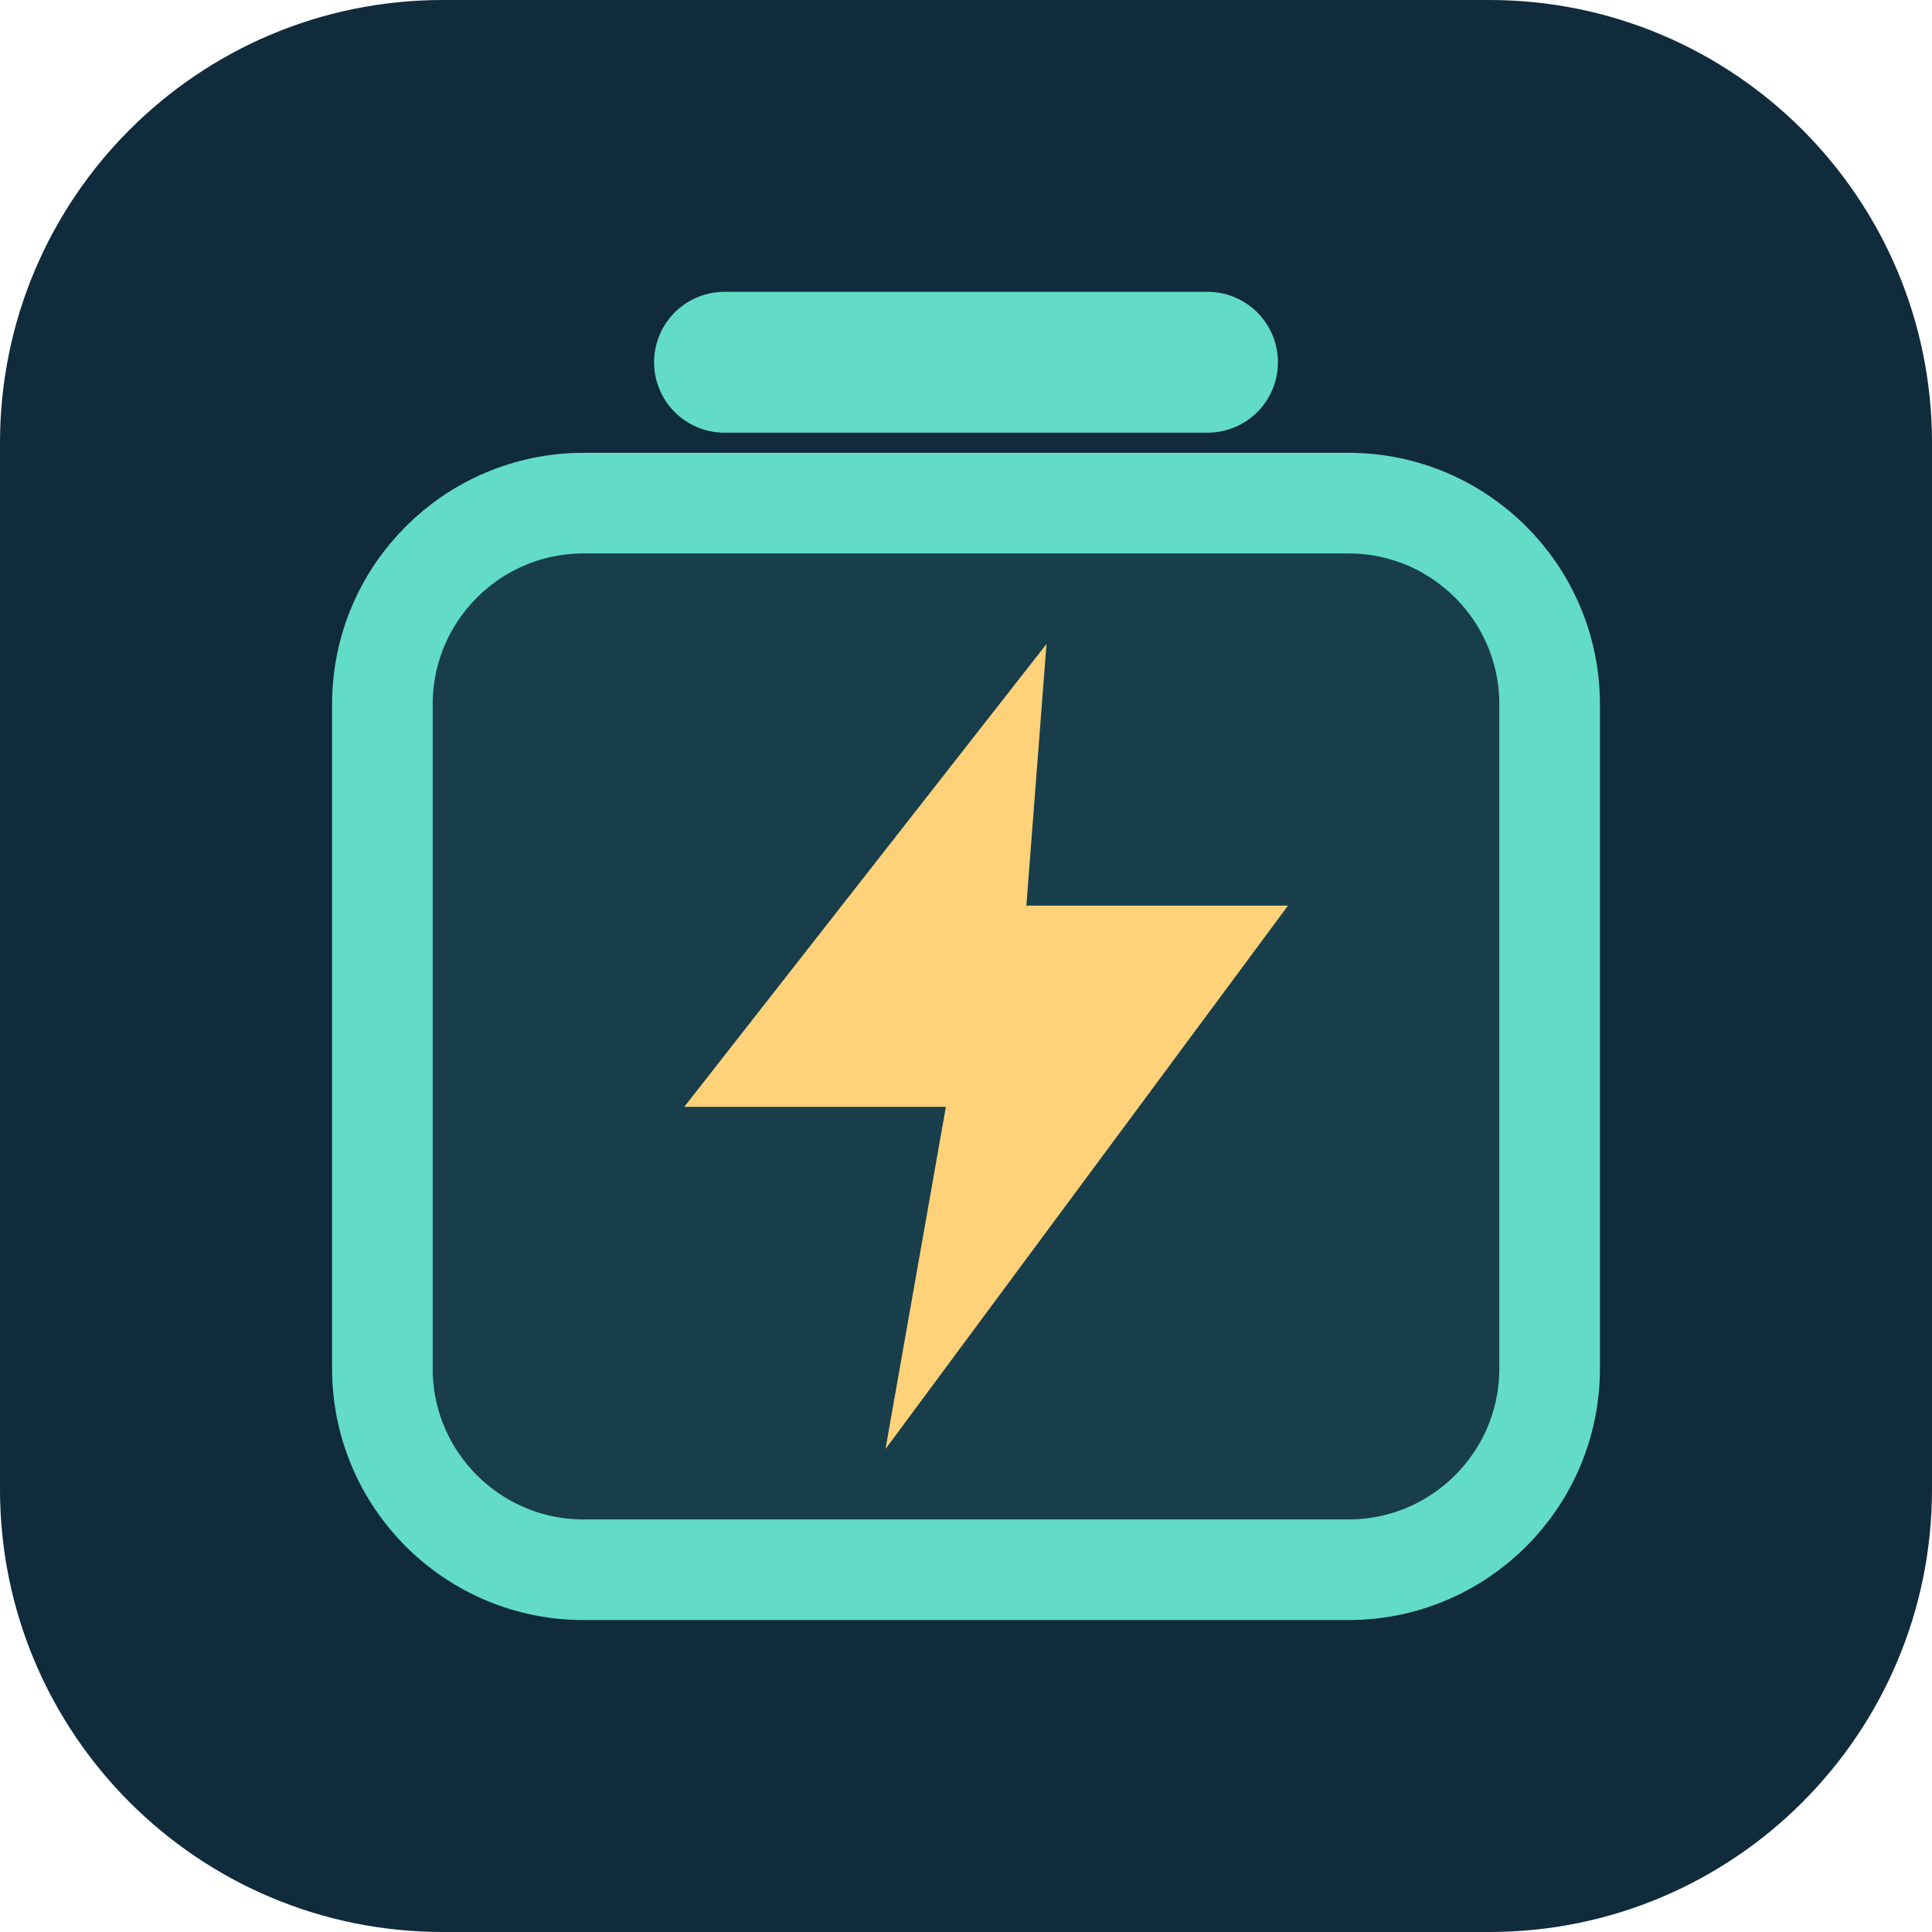
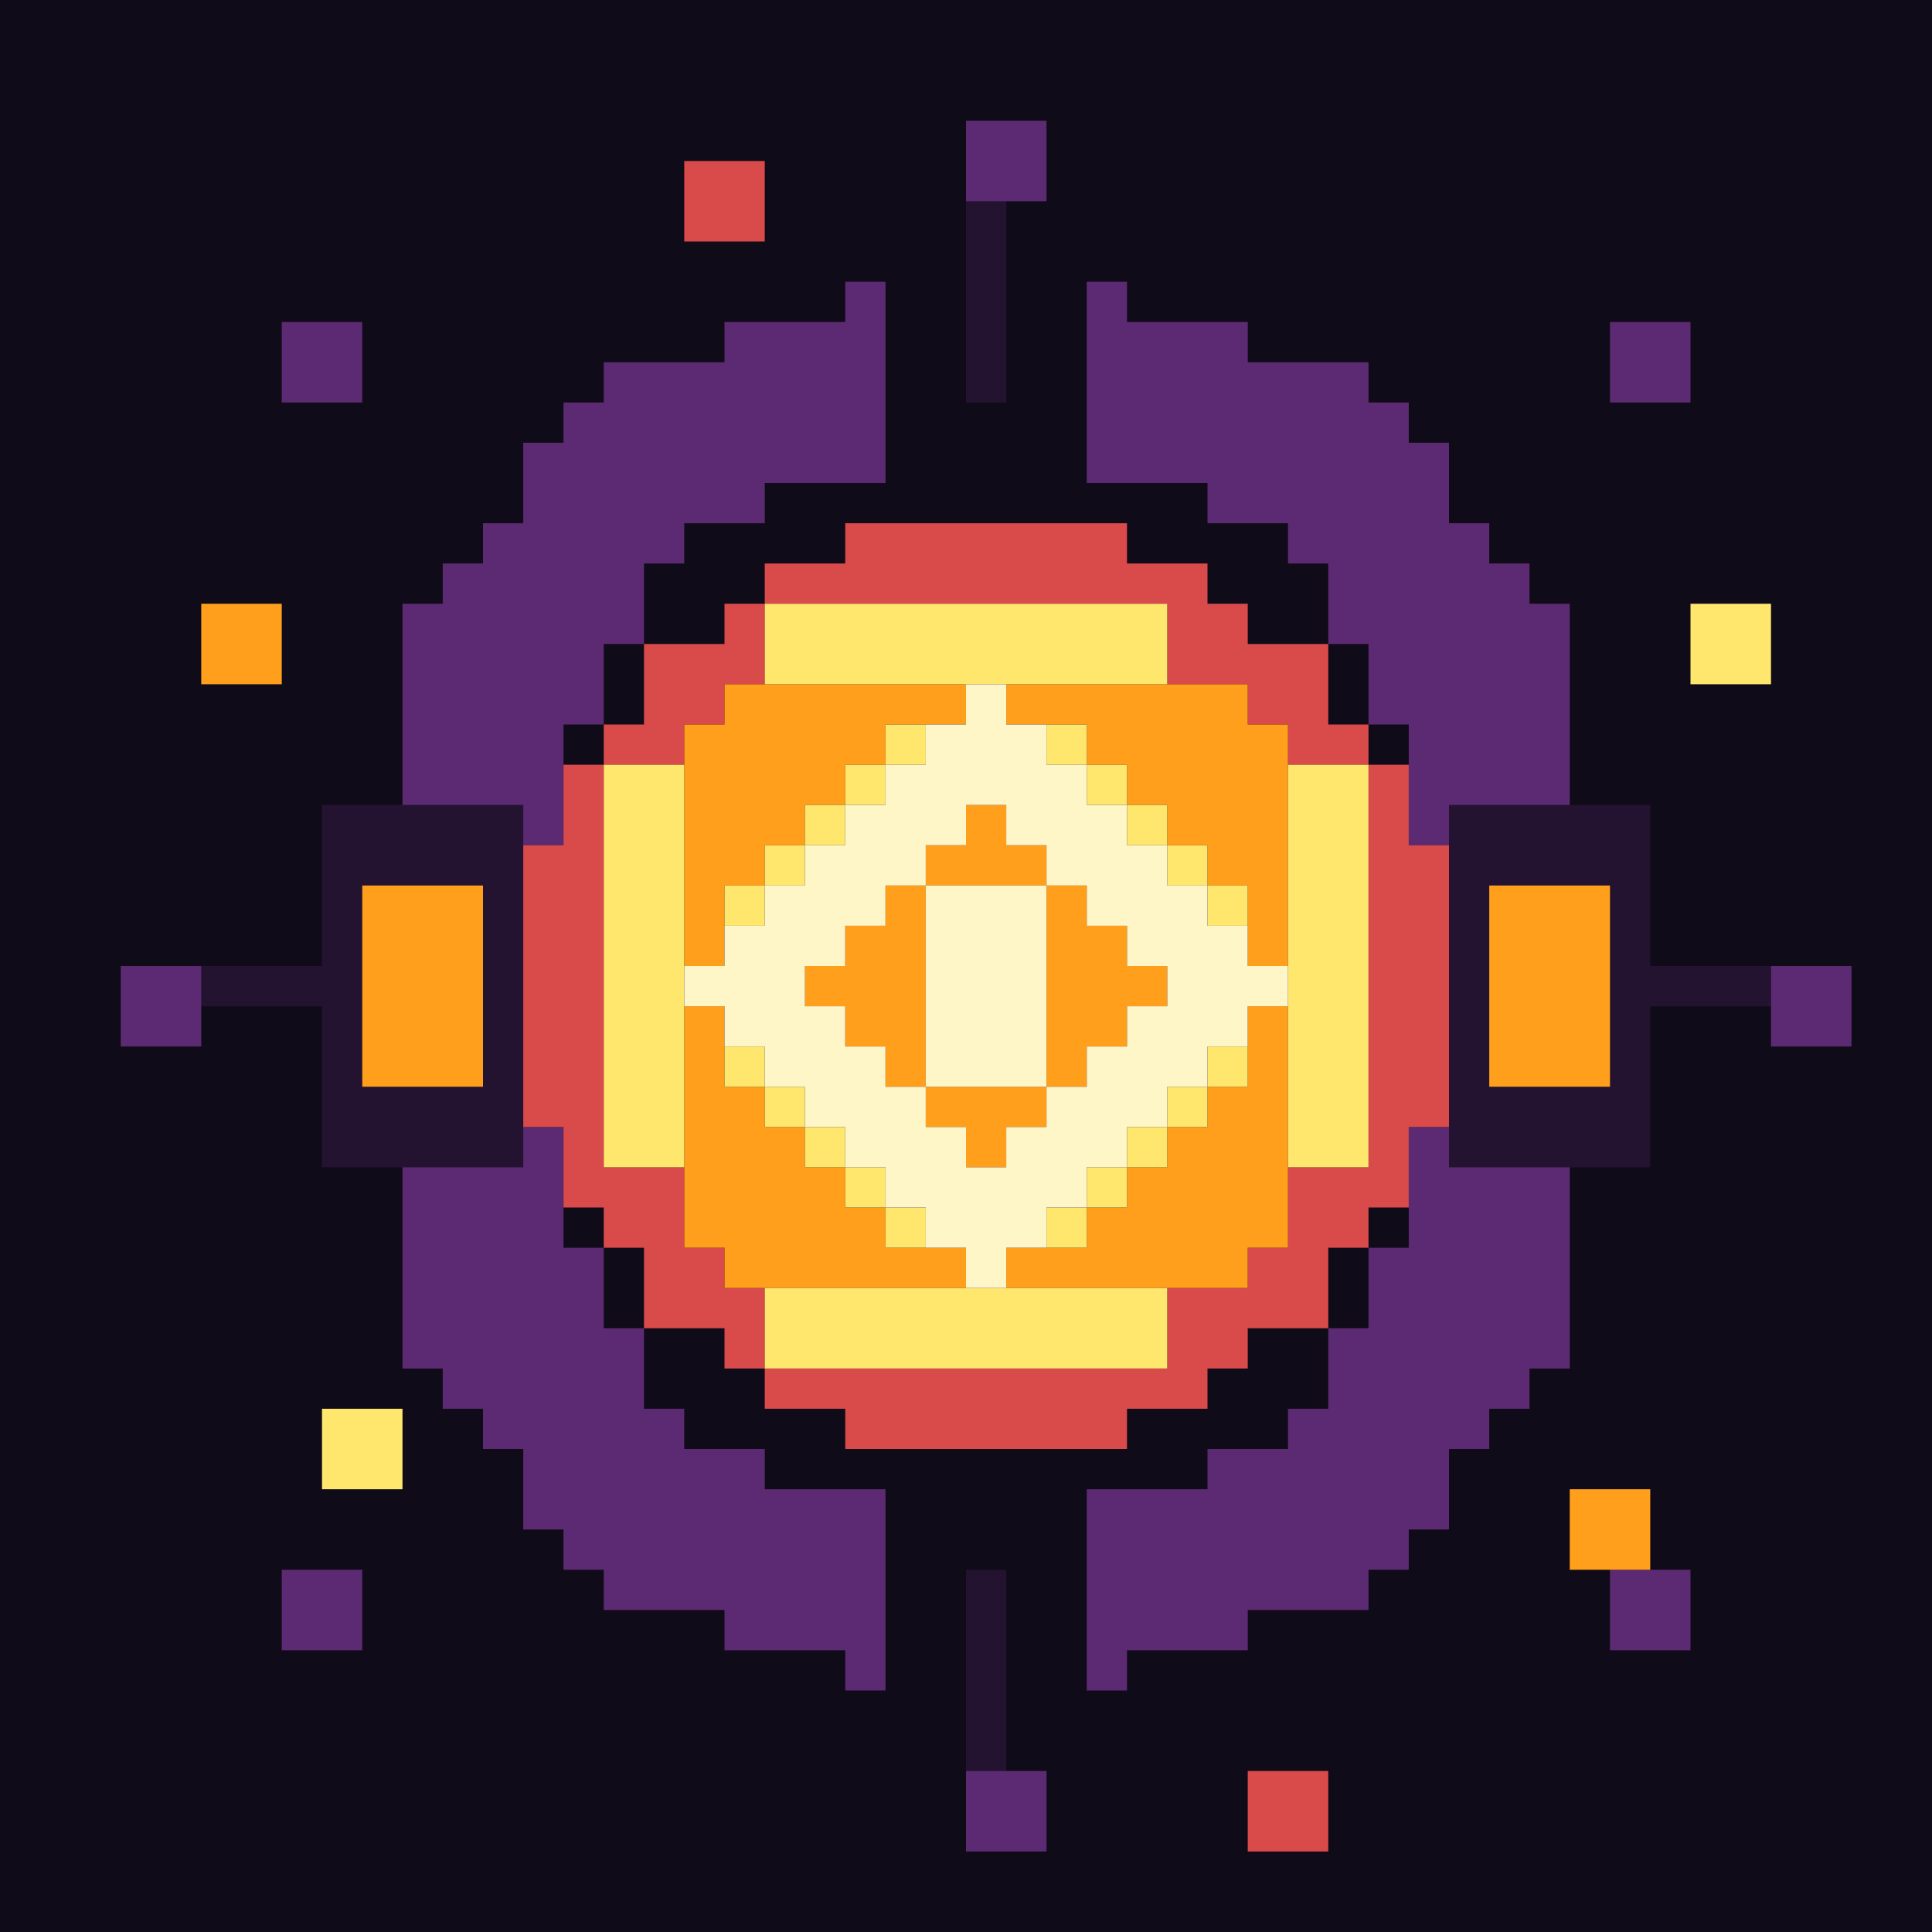
- <svg xmlns="http://www.w3.org/2000/svg" width="96" height="96" viewBox="0 0 96 96">
-   <rect width="96" height="96" rx="22" fill="#102b3b" />
-   <rect x="19" y="25" width="58" height="53" rx="10" fill="#173e4a" stroke="#62dbc7" stroke-width="5" />
-   <path d="M36 18h24" stroke="#62dbc7" stroke-width="7" stroke-linecap="round" />
-   <path d="M52 32 34 55h13l-3 17 20-27H51z" fill="#ffd27a" />
+ <svg xmlns="http://www.w3.org/2000/svg" viewBox="0 0 48 48" width="48" height="48" role="img" aria-labelledby="avatar-title">
+   <rect width="48" height="48" fill="#100b18" />
+   <g data-canonical-core="48" transform="translate(0 0) scale(1)">
+     <path fill="#231331" d="M24 5h1v5h-1zM8 20h5v2h-5zM36 20h5v2h-5zM8 22h1v2h-1zM40 22h1v2h-1zM5 24h4v1h-4zM40 24h4v1h-4zM8 25h1v2h-1zM12 22h1v5h-1zM36 22h1v5h-1zM40 25h1v2h-1zM8 27h5v2h-5zM36 27h5v2h-5zM24 39h1v5h-1z" />
+     <path fill="#5c2a72" d="M24 3h2v2h-2zM21 7h1v1h-1zM27 7h1v1h-1zM18 8h4v1h-4zM27 8h4v1h-4zM7 8h2v2h-2zM15 9h7v1h-7zM27 9h7v1h-7zM40 8h2v2h-2zM14 10h8v1h-8zM27 10h8v1h-8zM13 11h9v1h-9zM27 11h9v1h-9zM13 12h6v1h-6zM30 12h6v1h-6zM12 13h5v1h-5zM32 13h5v1h-5zM11 14h5v1h-5zM33 14h5v1h-5zM10 15h6v1h-6zM33 15h6v1h-6zM10 16h5v2h-5zM34 16h5v2h-5zM10 18h4v2h-4zM35 18h4v2h-4zM13 20h1v1h-1zM35 20h1v1h-1zM3 24h2v2h-2zM44 24h2v2h-2zM13 28h1v1h-1zM35 28h1v1h-1zM10 29h4v2h-4zM35 29h4v2h-4zM10 31h5v2h-5zM34 31h5v2h-5zM10 33h6v1h-6zM33 33h6v1h-6zM11 34h5v1h-5zM33 34h5v1h-5zM12 35h5v1h-5zM32 35h5v1h-5zM13 36h6v1h-6zM30 36h6v1h-6zM13 37h9v1h-9zM27 37h9v1h-9zM14 38h8v1h-8zM27 38h8v1h-8zM15 39h7v1h-7zM27 39h7v1h-7zM7 39h2v2h-2zM18 40h4v1h-4zM27 40h4v1h-4zM40 39h2v2h-2zM21 41h1v1h-1zM27 41h1v1h-1zM24 44h2v2h-2z" />
+     <path fill="#d94a4a" d="M17 4h2v2h-2zM21 13h7v1h-7zM19 14h11v1h-11zM18 15h1v1h-1zM29 15h2v1h-2zM16 16h3v1h-3zM29 16h4v1h-4zM16 17h2v1h-2zM31 17h2v1h-2zM15 18h2v1h-2zM32 18h2v1h-2zM14 19h1v2h-1zM34 19h1v2h-1zM13 21h2v7h-2zM34 21h2v7h-2zM14 28h1v1h-1zM34 28h1v1h-1zM14 29h3v1h-3zM32 29h3v1h-3zM15 30h2v1h-2zM32 30h2v1h-2zM16 31h2v1h-2zM31 31h2v1h-2zM16 32h3v1h-3zM29 32h4v1h-4zM18 33h1v1h-1zM29 33h2v1h-2zM19 34h11v1h-11zM21 35h7v1h-7zM31 44h2v2h-2z" />
+     <path fill="#ff9f1c" d="M5 15h2v2h-2zM18 17h6v1h-6zM25 17h6v1h-6zM17 18h5v1h-5zM27 18h5v1h-5zM17 19h4v1h-4zM28 19h4v1h-4zM17 20h3v1h-3zM24 20h1v1h-1zM29 20h3v1h-3zM17 21h2v1h-2zM23 21h3v1h-3zM30 21h2v1h-2zM22 22h1v1h-1zM26 22h1v1h-1zM17 22h1v2h-1zM21 23h2v1h-2zM26 23h2v1h-2zM31 22h1v2h-1zM20 24h3v1h-3zM26 24h3v1h-3zM21 25h2v1h-2zM26 25h2v1h-2zM9 22h3v5h-3zM17 25h1v2h-1zM22 26h1v1h-1zM26 26h1v1h-1zM31 25h1v2h-1zM37 22h3v5h-3zM17 27h2v1h-2zM23 27h3v1h-3zM30 27h2v1h-2zM17 28h3v1h-3zM24 28h1v1h-1zM29 28h3v1h-3zM17 29h4v1h-4zM28 29h4v1h-4zM17 30h5v1h-5zM27 30h5v1h-5zM18 31h6v1h-6zM25 31h6v1h-6zM39 37h2v2h-2z" />
+     <path fill="#ffe66d" d="M19 15h10v2h-10zM42 15h2v2h-2zM22 18h1v1h-1zM26 18h1v1h-1zM21 19h1v1h-1zM27 19h1v1h-1zM20 20h1v1h-1zM28 20h1v1h-1zM19 21h1v1h-1zM29 21h1v1h-1zM18 22h1v1h-1zM30 22h1v1h-1zM18 26h1v1h-1zM30 26h1v1h-1zM19 27h1v1h-1zM29 27h1v1h-1zM15 19h2v10h-2zM20 28h1v1h-1zM28 28h1v1h-1zM32 19h2v10h-2zM21 29h1v1h-1zM27 29h1v1h-1zM22 30h1v1h-1zM26 30h1v1h-1zM19 32h10v2h-10zM8 35h2v2h-2z" />
+     <path fill="#fff6c8" d="M24 17h1v1h-1zM23 18h3v1h-3zM22 19h5v1h-5zM21 20h3v1h-3zM25 20h3v1h-3zM20 21h3v1h-3zM26 21h3v1h-3zM19 22h3v1h-3zM27 22h3v1h-3zM18 23h3v1h-3zM28 23h3v1h-3zM17 24h3v1h-3zM29 24h3v1h-3zM18 25h3v1h-3zM28 25h3v1h-3zM19 26h3v1h-3zM23 22h3v5h-3zM27 26h3v1h-3zM20 27h3v1h-3zM26 27h3v1h-3zM21 28h3v1h-3zM25 28h3v1h-3zM22 29h5v1h-5zM23 30h3v1h-3zM24 31h1v1h-1z" />
+   </g>
</svg>
